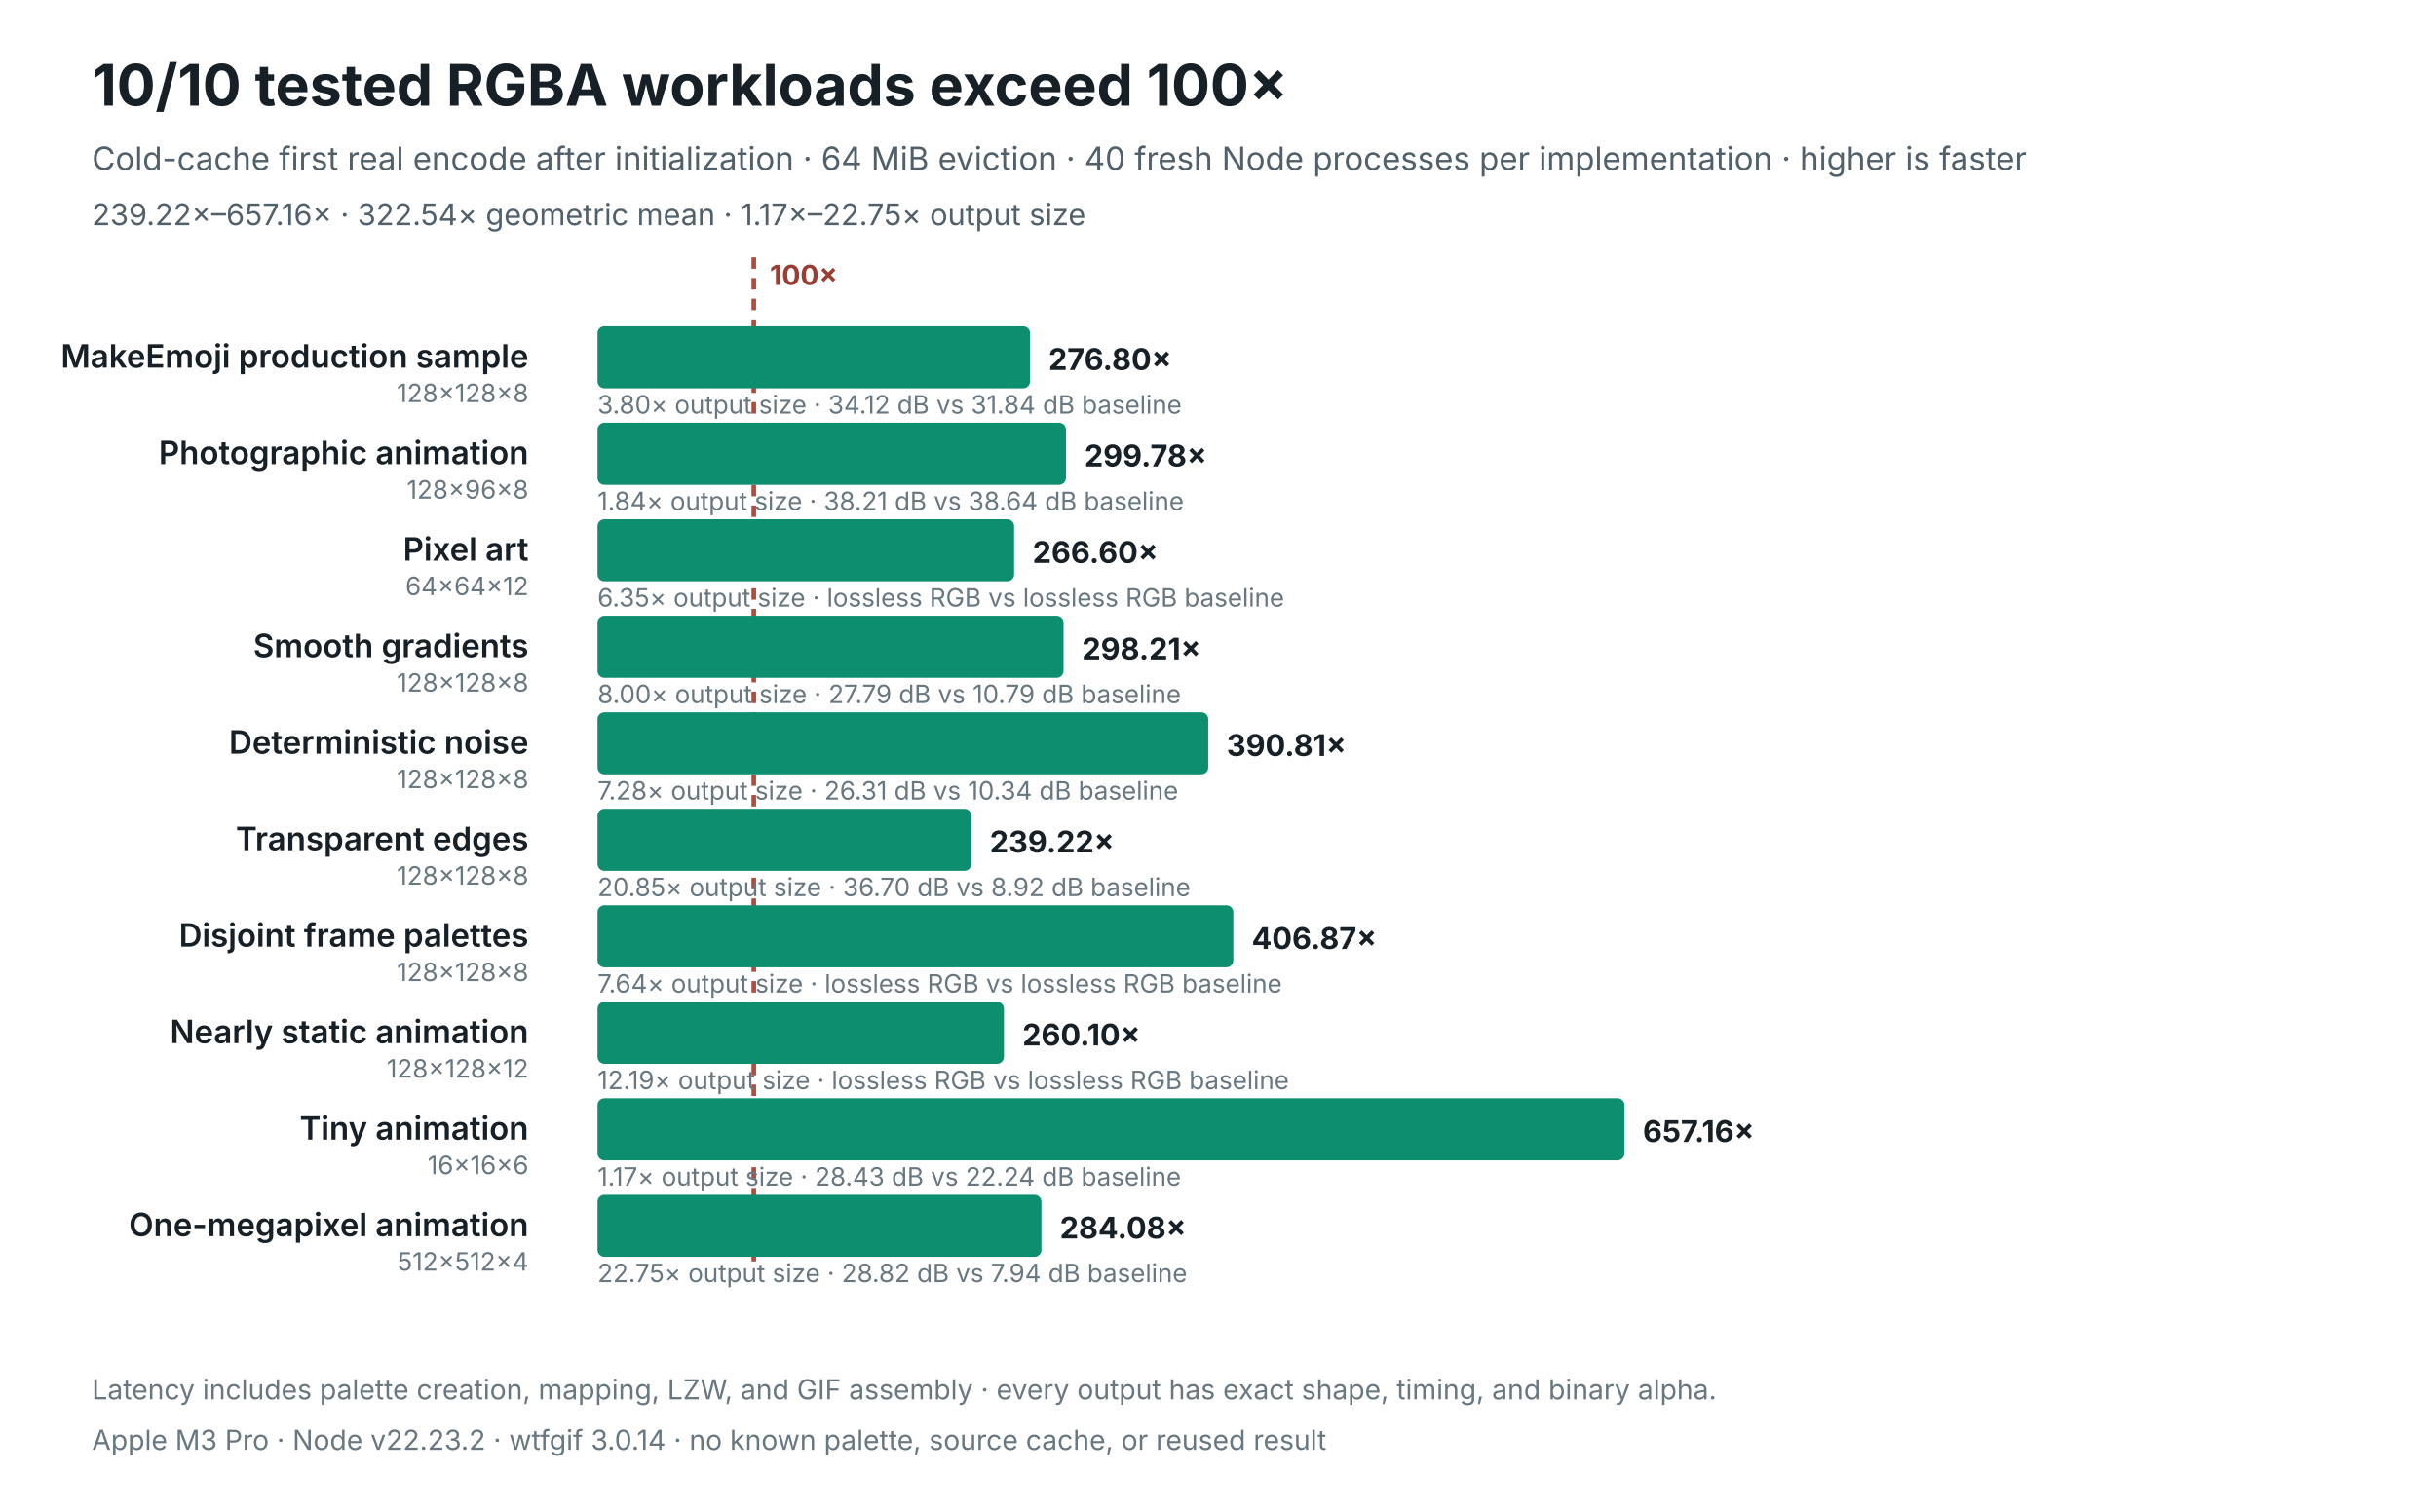
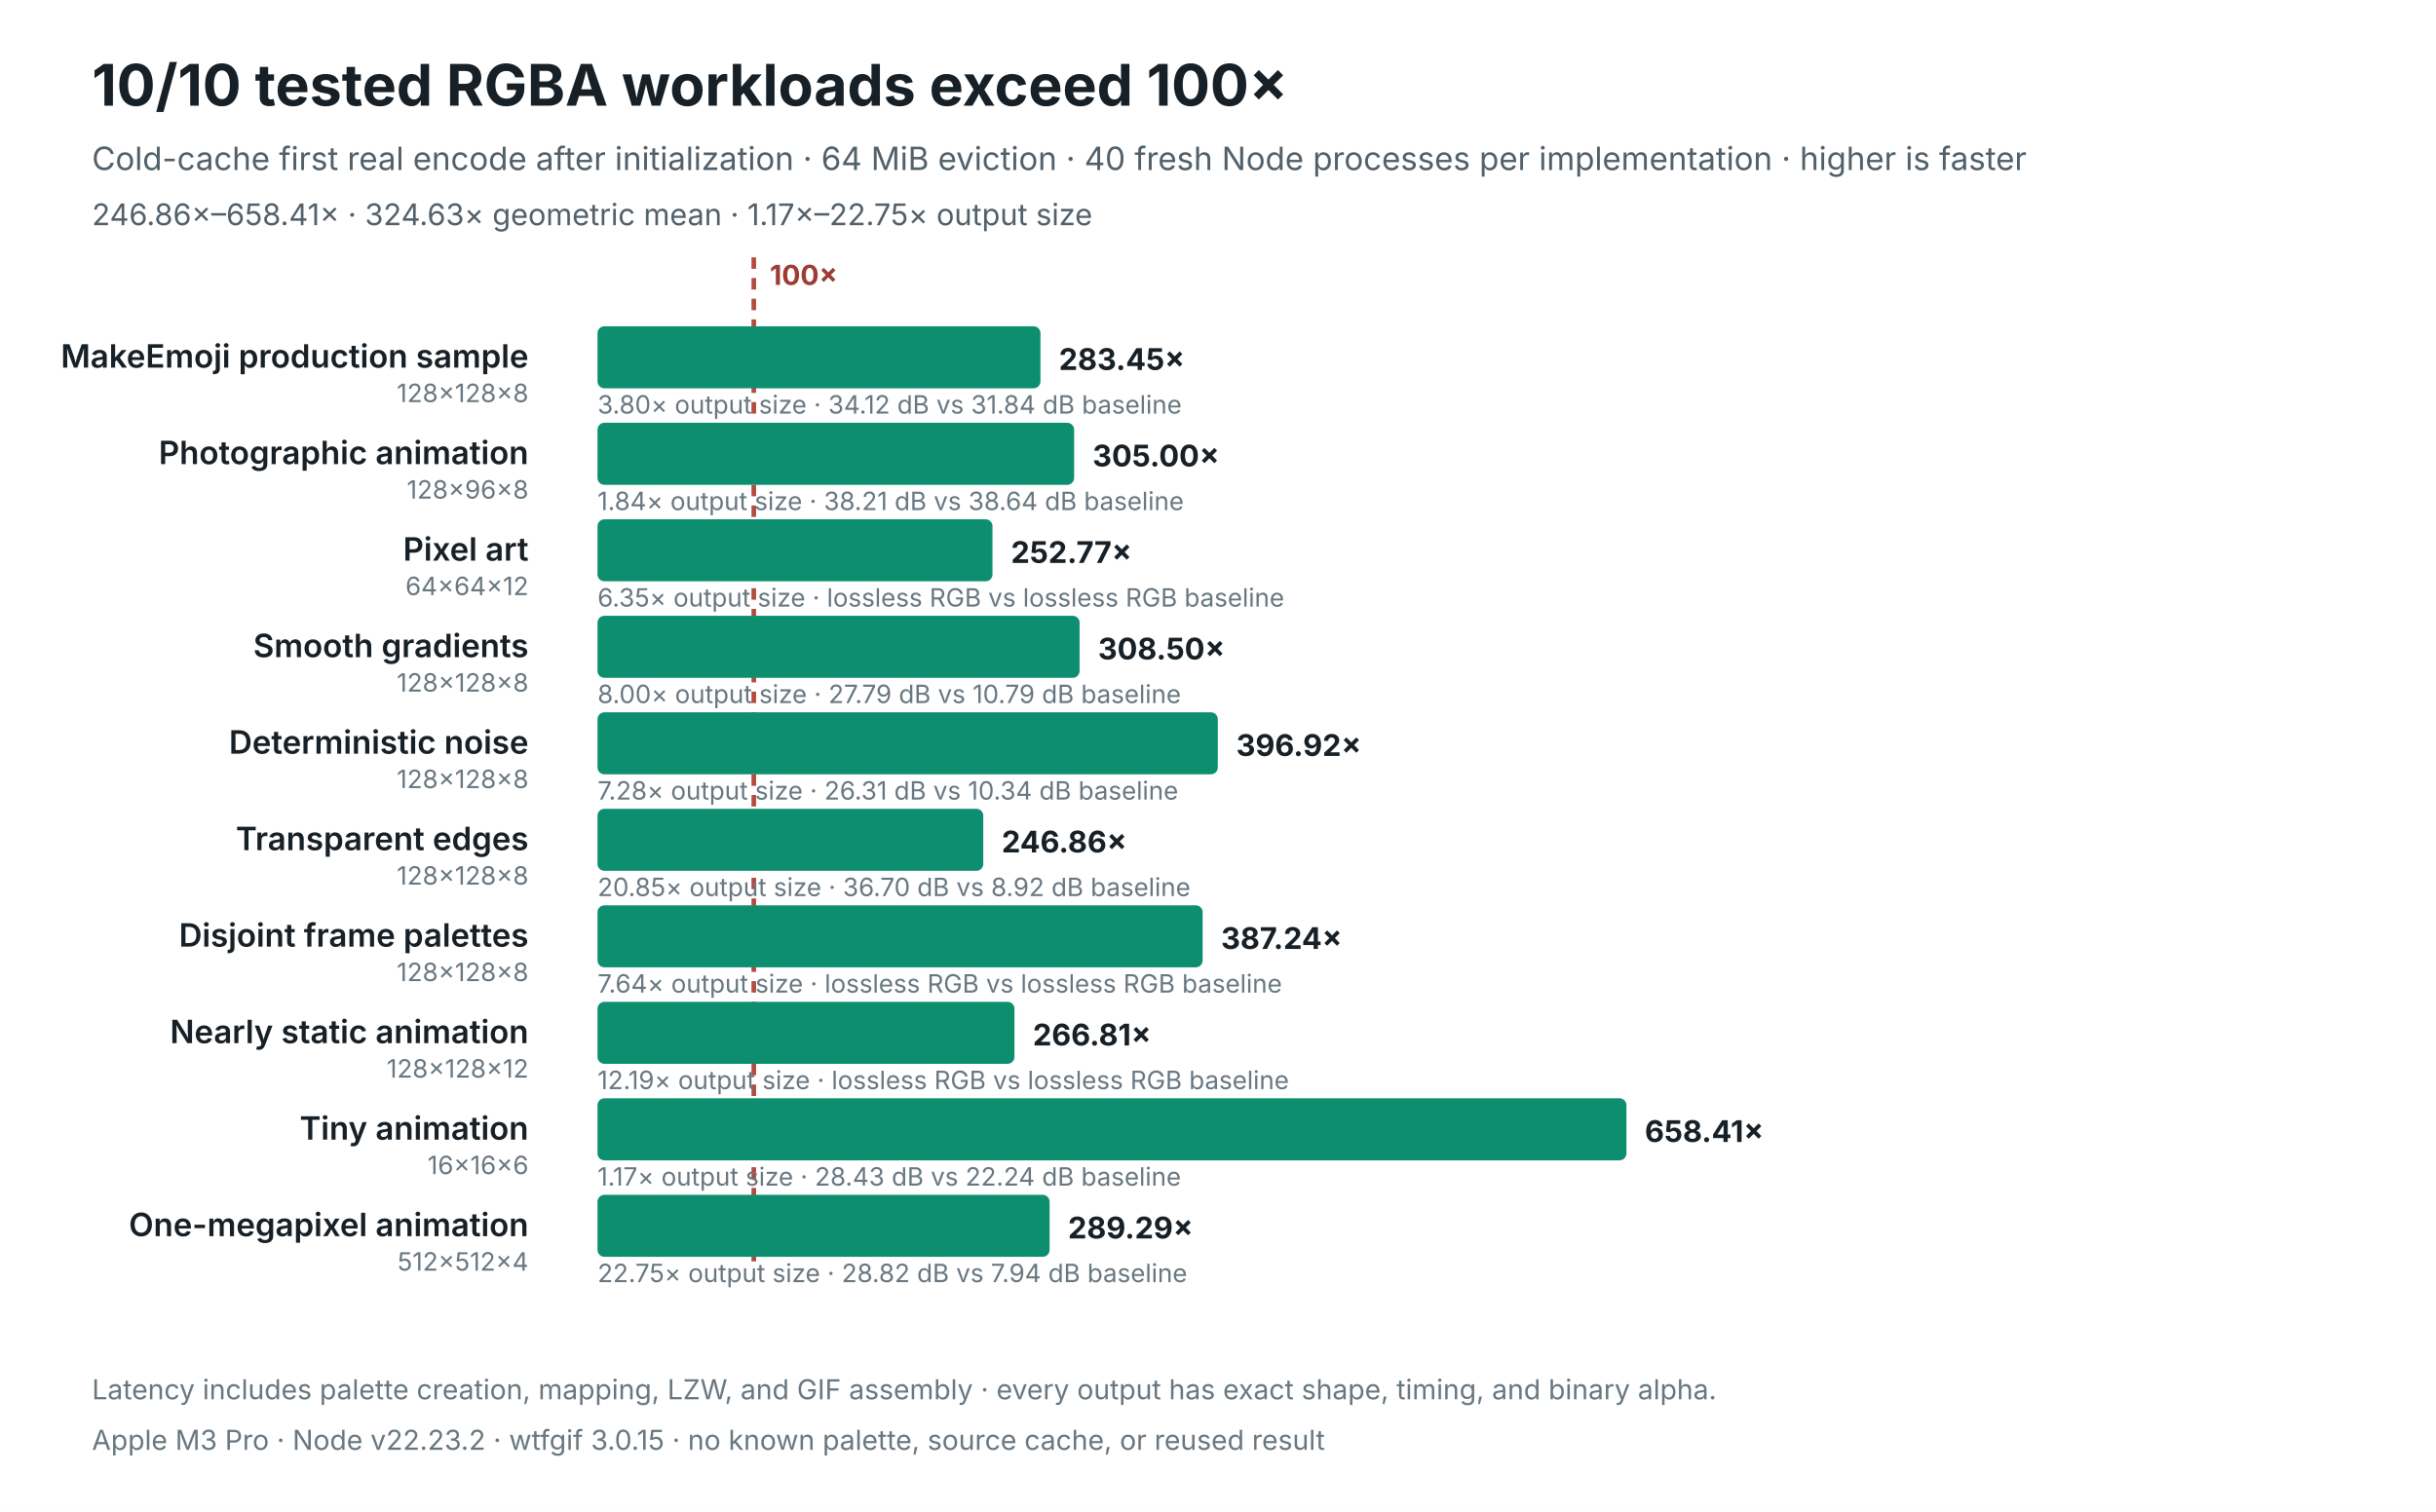
<svg xmlns="http://www.w3.org/2000/svg" width="1060" height="658" viewBox="0 0 1060 658" role="img" aria-labelledby="title desc">
  <rect width="100%" height="100%" fill="#ffffff" />
  <g font-family="ui-sans-serif, -apple-system, BlinkMacSystemFont, Segoe UI, sans-serif" fill="#172026">
    <text x="40" y="46" font-size="25" font-weight="700">10/10 tested RGBA workloads exceed 100×</text>
    <text x="40" y="74" font-size="14" fill="#51606a">Cold-cache first real encode after initialization · 64 MiB eviction · 40 fresh Node processes per implementation · higher is faster</text>
-     <text x="40" y="98" font-size="13" fill="#51606a">239.22×–657.16× · 322.54× geometric mean · 1.17×–22.75× output size</text>
+     <text x="40" y="98" font-size="13" fill="#51606a">246.86×–658.41× · 324.63× geometric mean · 1.17×–22.75× output size</text>
    <line x1="328" y1="112" x2="328" y2="552" stroke="#b34b3f" stroke-width="2" stroke-dasharray="5 4" />
    <text x="335" y="124" font-size="12" font-weight="700" fill="#9b3d33">100×</text>
    <text x="230" y="160" text-anchor="end" font-size="14" font-weight="600">MakeEmoji production sample</text>
    <text x="230" y="175" text-anchor="end" font-size="11" fill="#687780">128×128×8</text>
-     <rect x="260" y="142" width="188.22" height="27" rx="3" fill="#0d8f6f" />
-     <text x="456.22" y="161" font-size="13" font-weight="700">276.80×</text>
+     <rect x="260" y="142" width="192.75" height="27" rx="3" fill="#0d8f6f" />
+     <text x="460.75" y="161" font-size="13" font-weight="700">283.45×</text>
    <text x="260" y="180" font-size="11" fill="#687780">3.80× output size · 34.12 dB vs 31.84 dB baseline</text>
    <text x="230" y="202" text-anchor="end" font-size="14" font-weight="600">Photographic animation</text>
    <text x="230" y="217" text-anchor="end" font-size="11" fill="#687780">128×96×8</text>
-     <rect x="260" y="184" width="203.85" height="27" rx="3" fill="#0d8f6f" />
-     <text x="471.85" y="203" font-size="13" font-weight="700">299.78×</text>
+     <rect x="260" y="184" width="207.4" height="27" rx="3" fill="#0d8f6f" />
+     <text x="475.4" y="203" font-size="13" font-weight="700">305.00×</text>
    <text x="260" y="222" font-size="11" fill="#687780">1.84× output size · 38.21 dB vs 38.64 dB baseline</text>
    <text x="230" y="244" text-anchor="end" font-size="14" font-weight="600">Pixel art</text>
    <text x="230" y="259" text-anchor="end" font-size="11" fill="#687780">64×64×12</text>
-     <rect x="260" y="226" width="181.29" height="27" rx="3" fill="#0d8f6f" />
-     <text x="449.29" y="245" font-size="13" font-weight="700">266.60×</text>
+     <rect x="260" y="226" width="171.88" height="27" rx="3" fill="#0d8f6f" />
+     <text x="439.88" y="245" font-size="13" font-weight="700">252.77×</text>
    <text x="260" y="264" font-size="11" fill="#687780">6.35× output size · lossless RGB vs lossless RGB baseline</text>
    <text x="230" y="286" text-anchor="end" font-size="14" font-weight="600">Smooth gradients</text>
    <text x="230" y="301" text-anchor="end" font-size="11" fill="#687780">128×128×8</text>
-     <rect x="260" y="268" width="202.79" height="27" rx="3" fill="#0d8f6f" />
-     <text x="470.79" y="287" font-size="13" font-weight="700">298.21×</text>
+     <rect x="260" y="268" width="209.78" height="27" rx="3" fill="#0d8f6f" />
+     <text x="477.78" y="287" font-size="13" font-weight="700">308.50×</text>
    <text x="260" y="306" font-size="11" fill="#687780">8.00× output size · 27.79 dB vs 10.79 dB baseline</text>
    <text x="230" y="328" text-anchor="end" font-size="14" font-weight="600">Deterministic noise</text>
    <text x="230" y="343" text-anchor="end" font-size="11" fill="#687780">128×128×8</text>
-     <rect x="260" y="310" width="265.75" height="27" rx="3" fill="#0d8f6f" />
-     <text x="533.75" y="329" font-size="13" font-weight="700">390.81×</text>
+     <rect x="260" y="310" width="269.91" height="27" rx="3" fill="#0d8f6f" />
+     <text x="537.91" y="329" font-size="13" font-weight="700">396.92×</text>
    <text x="260" y="348" font-size="11" fill="#687780">7.28× output size · 26.31 dB vs 10.34 dB baseline</text>
    <text x="230" y="370" text-anchor="end" font-size="14" font-weight="600">Transparent edges</text>
    <text x="230" y="385" text-anchor="end" font-size="11" fill="#687780">128×128×8</text>
-     <rect x="260" y="352" width="162.67" height="27" rx="3" fill="#0d8f6f" />
-     <text x="430.67" y="371" font-size="13" font-weight="700">239.22×</text>
+     <rect x="260" y="352" width="167.86" height="27" rx="3" fill="#0d8f6f" />
+     <text x="435.86" y="371" font-size="13" font-weight="700">246.86×</text>
    <text x="260" y="390" font-size="11" fill="#687780">20.85× output size · 36.70 dB vs 8.92 dB baseline</text>
    <text x="230" y="412" text-anchor="end" font-size="14" font-weight="600">Disjoint frame palettes</text>
    <text x="230" y="427" text-anchor="end" font-size="11" fill="#687780">128×128×8</text>
-     <rect x="260" y="394" width="276.67" height="27" rx="3" fill="#0d8f6f" />
-     <text x="544.67" y="413" font-size="13" font-weight="700">406.87×</text>
+     <rect x="260" y="394" width="263.32" height="27" rx="3" fill="#0d8f6f" />
+     <text x="531.32" y="413" font-size="13" font-weight="700">387.24×</text>
    <text x="260" y="432" font-size="11" fill="#687780">7.64× output size · lossless RGB vs lossless RGB baseline</text>
    <text x="230" y="454" text-anchor="end" font-size="14" font-weight="600">Nearly static animation</text>
    <text x="230" y="469" text-anchor="end" font-size="11" fill="#687780">128×128×12</text>
-     <rect x="260" y="436" width="176.87" height="27" rx="3" fill="#0d8f6f" />
-     <text x="444.87" y="455" font-size="13" font-weight="700">260.10×</text>
+     <rect x="260" y="436" width="181.43" height="27" rx="3" fill="#0d8f6f" />
+     <text x="449.43" y="455" font-size="13" font-weight="700">266.81×</text>
    <text x="260" y="474" font-size="11" fill="#687780">12.19× output size · lossless RGB vs lossless RGB baseline</text>
    <text x="230" y="496" text-anchor="end" font-size="14" font-weight="600">Tiny animation</text>
    <text x="230" y="511" text-anchor="end" font-size="11" fill="#687780">16×16×6</text>
-     <rect x="260" y="478" width="446.87" height="27" rx="3" fill="#0d8f6f" />
-     <text x="714.87" y="497" font-size="13" font-weight="700">657.16×</text>
+     <rect x="260" y="478" width="447.72" height="27" rx="3" fill="#0d8f6f" />
+     <text x="715.72" y="497" font-size="13" font-weight="700">658.41×</text>
    <text x="260" y="516" font-size="11" fill="#687780">1.17× output size · 28.43 dB vs 22.24 dB baseline</text>
    <text x="230" y="538" text-anchor="end" font-size="14" font-weight="600">One-megapixel animation</text>
    <text x="230" y="553" text-anchor="end" font-size="11" fill="#687780">512×512×4</text>
-     <rect x="260" y="520" width="193.17" height="27" rx="3" fill="#0d8f6f" />
-     <text x="461.17" y="539" font-size="13" font-weight="700">284.08×</text>
+     <rect x="260" y="520" width="196.72" height="27" rx="3" fill="#0d8f6f" />
+     <text x="464.72" y="539" font-size="13" font-weight="700">289.29×</text>
    <text x="260" y="558" font-size="11" fill="#687780">22.75× output size · 28.82 dB vs 7.94 dB baseline</text>
    <text x="40" y="609" font-size="12" fill="#687780">Latency includes palette creation, mapping, LZW, and GIF assembly · every output has exact shape, timing, and binary alpha.</text>
-     <text x="40" y="631" font-size="12" fill="#687780">Apple M3 Pro · Node v22.23.2 · wtfgif 3.0.14 · no known palette, source cache, or reused result</text>
+     <text x="40" y="631" font-size="12" fill="#687780">Apple M3 Pro · Node v22.23.2 · wtfgif 3.0.15 · no known palette, source cache, or reused result</text>
  </g>
</svg>
